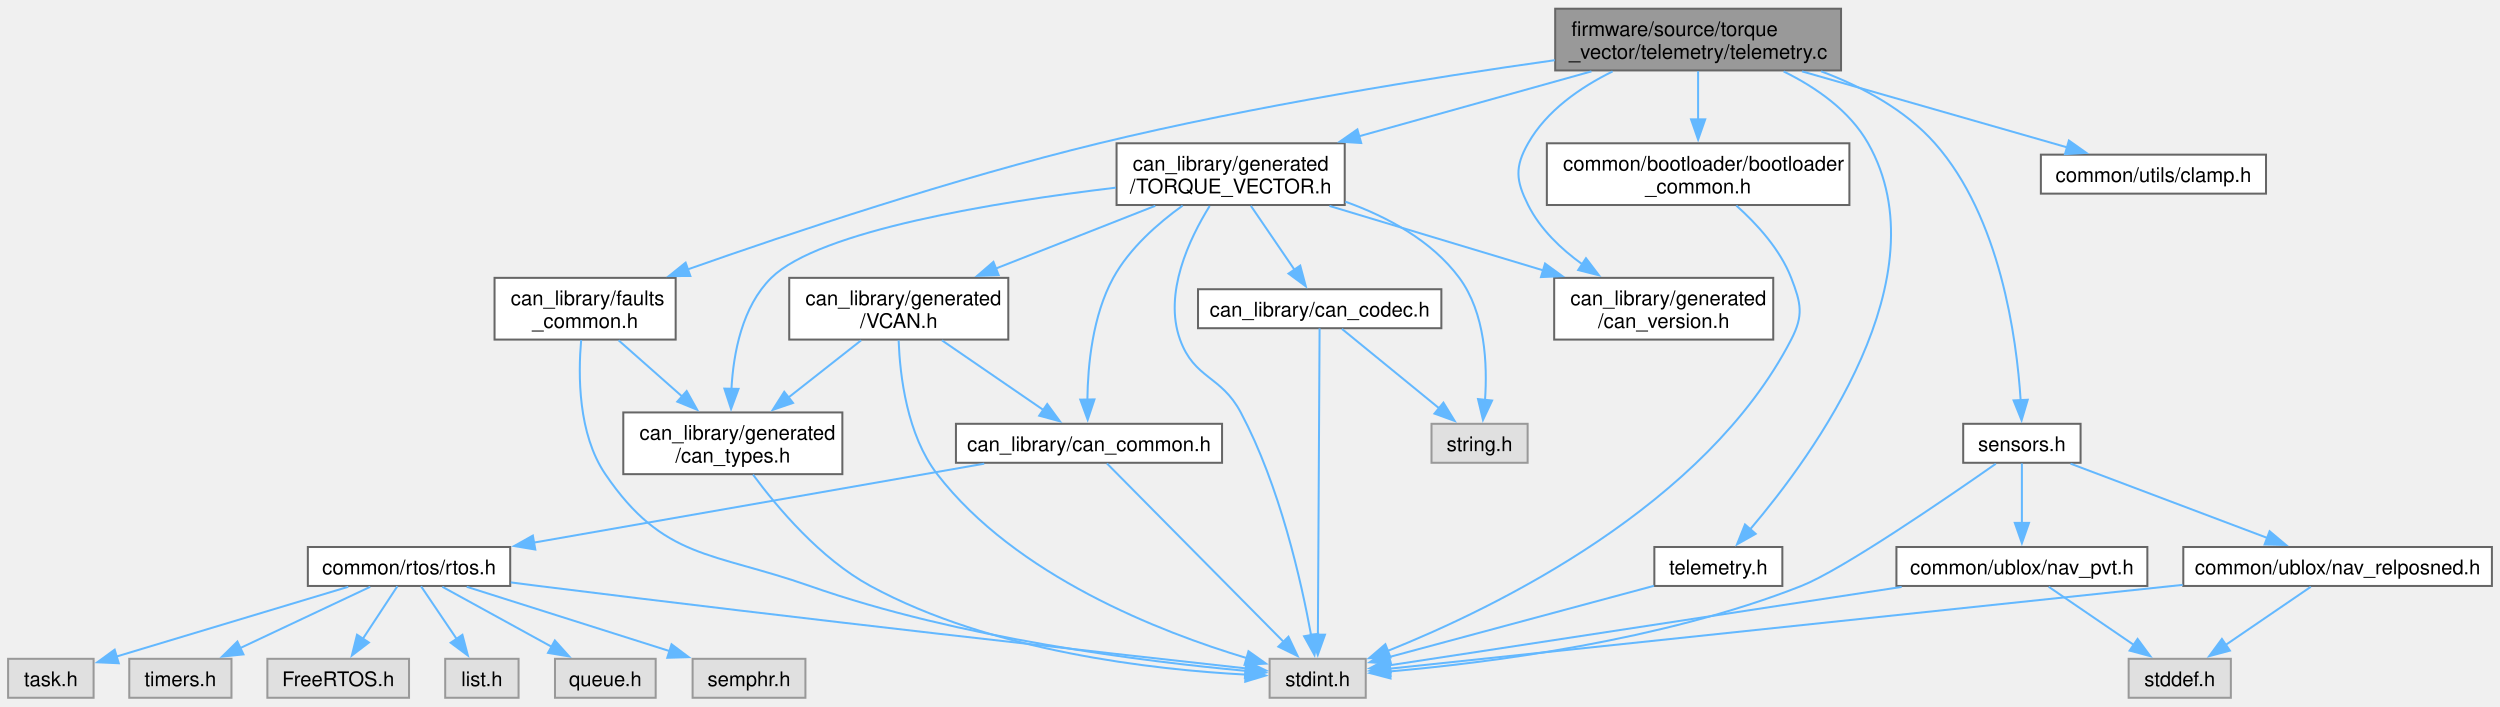
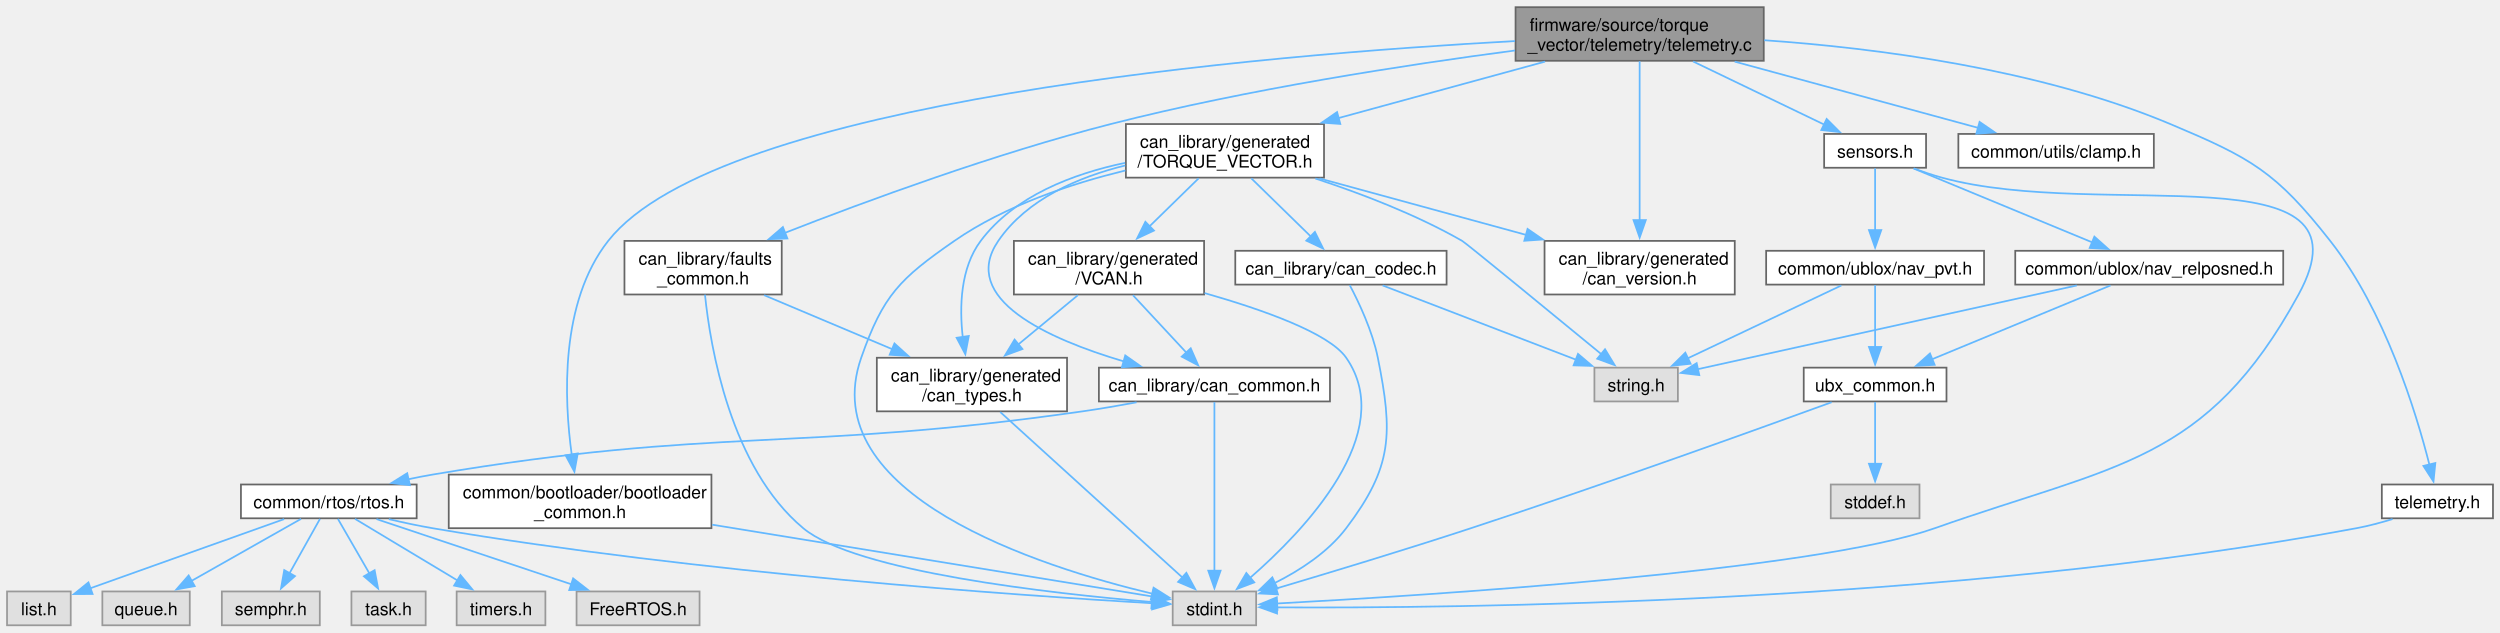
- <svg xmlns="http://www.w3.org/2000/svg" xmlns:xlink="http://www.w3.org/1999/xlink" width="1235pt" height="349pt" viewBox="0.00 0.00 1235.38 348.50">
-   <g id="graph0" class="graph" transform="scale(1 1) rotate(0) translate(4 344.5)">
+ <svg xmlns="http://www.w3.org/2000/svg" xmlns:xlink="http://www.w3.org/1999/xlink" width="1423pt" height="360pt" viewBox="0.00 0.00 1422.75 359.75">
+   <g id="graph0" class="graph" transform="scale(1 1) rotate(0) translate(4 355.75)">
    <g id="Node000001" class="node">
      <g id="a_Node000001">
        <a xlink:title="TORQUE VECTOR telemetry task implementations.">
-           <polygon fill="#999999" stroke="#666666" points="905.75,-340.5 764.5,-340.5 764.5,-310 905.75,-310 905.75,-340.5" />
-           <text text-anchor="start" x="772.5" y="-327" font-family="Helvetica,sans-Serif" font-size="10.00">firmware/source/torque</text>
-           <text text-anchor="middle" x="835.12" y="-315.75" font-family="Helvetica,sans-Serif" font-size="10.00">_vector/telemetry/telemetry.c</text>
+           <polygon fill="#999999" stroke="#666666" points="999.75,-351.75 858.5,-351.75 858.5,-321.25 999.75,-321.25 999.75,-351.75" />
+           <text text-anchor="start" x="866.5" y="-338.25" font-family="Helvetica,sans-Serif" font-size="10.00">firmware/source/torque</text>
+           <text text-anchor="middle" x="929.12" y="-327" font-family="Helvetica,sans-Serif" font-size="10.00">_vector/telemetry/telemetry.c</text>
        </a>
      </g>
    </g>
    <g id="Node000002" class="node">
      <g id="a_Node000002">
        <a xlink:href="torque__vector_2telemetry_2telemetry_8h.html" target="_top" xlink:title="TORQUE VECTOR telemetry task implementations.">
-           <polygon fill="white" stroke="#666666" points="876.75,-74.5 813.5,-74.5 813.5,-55.25 876.75,-55.25 876.75,-74.5" />
-           <text text-anchor="middle" x="845.12" y="-61" font-family="Helvetica,sans-Serif" font-size="10.00">telemetry.h</text>
+           <polygon fill="white" stroke="#666666" points="1414.75,-80.12 1351.5,-80.12 1351.5,-60.88 1414.75,-60.88 1414.75,-80.12" />
+           <text text-anchor="middle" x="1383.12" y="-66.62" font-family="Helvetica,sans-Serif" font-size="10.00">telemetry.h</text>
        </a>
      </g>
    </g>
    <g id="edge1_Node000001_Node000002" class="edge">
      <g id="a_edge1_Node000001_Node000002">
        <a xlink:title=" ">
-           <path fill="none" stroke="#63b8ff" d="M877.37,-309.51C893.4,-301.61 909.99,-290.11 919.12,-274 956.46,-208.16 892.24,-120.14 860.87,-83.27" />
-           <polygon fill="#63b8ff" stroke="#63b8ff" points="863.56,-81.02 854.34,-75.8 858.29,-85.63 863.56,-81.02" />
+           <path fill="none" stroke="#63b8ff" d="M1000.04,-332.95C1062.93,-328.56 1156.16,-316.77 1231.12,-285.25 1277.3,-265.84 1291.17,-258.13 1322.12,-218.75 1353.25,-179.16 1370.95,-121.44 1378.58,-91.37" />
+           <polygon fill="#63b8ff" stroke="#63b8ff" points="1381.95,-92.33 1380.89,-81.79 1375.15,-90.69 1381.95,-92.33" />
        </a>
      </g>
    </g>
    <g id="Node000004" class="node">
      <g id="a_Node000004">
        <a xlink:href="faults__common_8h.html" target="_top" xlink:title="Event-based FIDR system.">
-           <polygon fill="white" stroke="#666666" points="329.88,-207.5 240.38,-207.5 240.38,-177 329.88,-177 329.88,-207.5" />
-           <text text-anchor="start" x="248.38" y="-194" font-family="Helvetica,sans-Serif" font-size="10.00">can_library/faults</text>
-           <text text-anchor="middle" x="285.12" y="-182.75" font-family="Helvetica,sans-Serif" font-size="10.00">_common.h</text>
+           <polygon fill="white" stroke="#666666" points="440.88,-218.75 351.38,-218.75 351.38,-188.25 440.88,-188.25 440.88,-218.75" />
+           <text text-anchor="start" x="359.38" y="-205.25" font-family="Helvetica,sans-Serif" font-size="10.00">can_library/faults</text>
+           <text text-anchor="middle" x="396.12" y="-194" font-family="Helvetica,sans-Serif" font-size="10.00">_common.h</text>
        </a>
      </g>
    </g>
    <g id="edge3_Node000001_Node000004" class="edge">
      <g id="a_edge3_Node000001_Node000004">
        <a xlink:title=" ">
-           <path fill="none" stroke="#63b8ff" d="M764.29,-315.06C703.97,-306.56 615.23,-292.46 539.12,-274 467.49,-256.62 386.64,-229.6 335.8,-211.67" />
-           <polygon fill="#63b8ff" stroke="#63b8ff" points="337.13,-208.43 326.53,-208.38 334.79,-215.02 337.13,-208.43" />
+           <path fill="none" stroke="#63b8ff" d="M858.18,-327.11C796.73,-319.03 705.76,-305.09 628.12,-285.25 562.52,-268.49 489.05,-241.46 442.71,-223.34" />
+           <polygon fill="#63b8ff" stroke="#63b8ff" points="444.1,-220.13 433.51,-219.72 441.54,-226.64 444.1,-220.13" />
        </a>
      </g>
    </g>
    <g id="Node000006" class="node">
      <g id="a_Node000006">
        <a xlink:href="TORQUE__VECTOR_8h.html" target="_top" xlink:title="Auto-generated CAN driver for TORQUE_VECTOR.">
-           <polygon fill="white" stroke="#666666" points="660.5,-274 547.75,-274 547.75,-243.5 660.5,-243.5 660.5,-274" />
-           <text text-anchor="start" x="555.75" y="-260.5" font-family="Helvetica,sans-Serif" font-size="10.00">can_library/generated</text>
-           <text text-anchor="middle" x="604.12" y="-249.25" font-family="Helvetica,sans-Serif" font-size="10.00">/TORQUE_VECTOR.h</text>
+           <polygon fill="white" stroke="#666666" points="749.5,-285.25 636.75,-285.25 636.75,-254.75 749.5,-254.75 749.5,-285.25" />
+           <text text-anchor="start" x="644.75" y="-271.75" font-family="Helvetica,sans-Serif" font-size="10.00">can_library/generated</text>
+           <text text-anchor="middle" x="693.12" y="-260.5" font-family="Helvetica,sans-Serif" font-size="10.00">/TORQUE_VECTOR.h</text>
        </a>
      </g>
    </g>
    <g id="edge7_Node000001_Node000006" class="edge">
      <g id="a_edge7_Node000001_Node000006">
        <a xlink:title=" ">
-           <path fill="none" stroke="#63b8ff" d="M782.42,-309.53C748.27,-300 703.59,-287.52 667.51,-277.45" />
-           <polygon fill="#63b8ff" stroke="#63b8ff" points="668.64,-274.13 658.06,-274.81 666.75,-280.87 668.64,-274.13" />
+           <path fill="none" stroke="#63b8ff" d="M875.28,-320.78C840.24,-311.21 794.35,-298.67 757.4,-288.57" />
+           <polygon fill="#63b8ff" stroke="#63b8ff" points="758.77,-285.31 748.2,-286.05 756.92,-292.07 758.77,-285.31" />
        </a>
      </g>
    </g>
    <g id="Node000017" class="node">
      <g id="a_Node000017">
        <a xlink:href="can__version_8h.html" target="_top" xlink:title=" ">
-           <polygon fill="white" stroke="#666666" points="872.25,-207.5 764,-207.5 764,-177 872.25,-177 872.25,-207.5" />
-           <text text-anchor="start" x="772" y="-194" font-family="Helvetica,sans-Serif" font-size="10.00">can_library/generated</text>
-           <text text-anchor="middle" x="818.12" y="-182.75" font-family="Helvetica,sans-Serif" font-size="10.00">/can_version.h</text>
+           <polygon fill="white" stroke="#666666" points="983.25,-218.75 875,-218.75 875,-188.25 983.25,-188.25 983.25,-218.75" />
+           <text text-anchor="start" x="883" y="-205.25" font-family="Helvetica,sans-Serif" font-size="10.00">can_library/generated</text>
+           <text text-anchor="middle" x="929.12" y="-194" font-family="Helvetica,sans-Serif" font-size="10.00">/can_version.h</text>
        </a>
      </g>
    </g>
    <g id="edge29_Node000001_Node000017" class="edge">
      <g id="a_edge29_Node000001_Node000017">
        <a xlink:title=" ">
-           <path fill="none" stroke="#63b8ff" d="M792.88,-309.51C776.85,-301.61 760.26,-290.11 751.12,-274 744.44,-262.21 745.06,-255.62 751.12,-243.5 757.06,-231.63 767.28,-221.84 777.97,-214.15" />
-           <polygon fill="#63b8ff" stroke="#63b8ff" points="779.71,-217.2 786.13,-208.77 775.86,-211.35 779.71,-217.2" />
+           <path fill="none" stroke="#63b8ff" d="M929.12,-320.98C929.12,-299.14 929.12,-257.52 929.12,-230.4" />
+           <polygon fill="#63b8ff" stroke="#63b8ff" points="932.63,-230.6 929.13,-220.6 925.63,-230.6 932.63,-230.6" />
        </a>
      </g>
    </g>
    <g id="Node000019" class="node">
      <g id="a_Node000019">
        <a xlink:href="bootloader__common_8h.html" target="_top" xlink:title=" ">
-           <polygon fill="white" stroke="#666666" points="909.88,-274 760.38,-274 760.38,-243.5 909.88,-243.5 909.88,-274" />
-           <text text-anchor="start" x="768.38" y="-260.5" font-family="Helvetica,sans-Serif" font-size="10.00">common/bootloader/bootloader</text>
-           <text text-anchor="middle" x="835.12" y="-249.25" font-family="Helvetica,sans-Serif" font-size="10.00">_common.h</text>
+           <polygon fill="white" stroke="#666666" points="400.88,-85.75 251.38,-85.75 251.38,-55.25 400.88,-55.25 400.88,-85.75" />
+           <text text-anchor="start" x="259.38" y="-72.25" font-family="Helvetica,sans-Serif" font-size="10.00">common/bootloader/bootloader</text>
+           <text text-anchor="middle" x="326.12" y="-61" font-family="Helvetica,sans-Serif" font-size="10.00">_common.h</text>
        </a>
      </g>
    </g>
    <g id="edge30_Node000001_Node000019" class="edge">
      <g id="a_edge30_Node000001_Node000019">
        <a xlink:title=" ">
-           <path fill="none" stroke="#63b8ff" d="M835.12,-309.61C835.12,-302.52 835.12,-293.79 835.12,-285.63" />
-           <polygon fill="#63b8ff" stroke="#63b8ff" points="838.63,-285.84 835.13,-275.84 831.63,-285.84 838.63,-285.84" />
+           <path fill="none" stroke="#63b8ff" d="M858.16,-332.47C716.14,-324.72 405.16,-298.81 342.12,-218.75 314.62,-183.82 316.97,-128.9 321.39,-96.93" />
+           <polygon fill="#63b8ff" stroke="#63b8ff" points="324.8,-97.8 322.9,-87.38 317.88,-96.72 324.8,-97.8" />
        </a>
      </g>
    </g>
    <g id="Node000020" class="node">
      <g id="a_Node000020">
        <a xlink:href="clamp_8h.html" target="_top" xlink:title="Utility header to clamp a value to a bounded range.">
-           <polygon fill="white" stroke="#666666" points="1115.75,-268.38 1004.5,-268.38 1004.5,-249.12 1115.75,-249.12 1115.75,-268.38" />
-           <text text-anchor="middle" x="1060.12" y="-254.88" font-family="Helvetica,sans-Serif" font-size="10.00">common/utils/clamp.h</text>
+           <polygon fill="white" stroke="#666666" points="1221.75,-279.62 1110.5,-279.62 1110.5,-260.38 1221.75,-260.38 1221.75,-279.62" />
+           <text text-anchor="middle" x="1166.12" y="-266.12" font-family="Helvetica,sans-Serif" font-size="10.00">common/utils/clamp.h</text>
        </a>
      </g>
    </g>
    <g id="edge32_Node000001_Node000020" class="edge">
      <g id="a_edge32_Node000001_Node000020">
        <a xlink:title=" ">
-           <path fill="none" stroke="#63b8ff" d="M886.46,-309.53C926.07,-298.18 980.22,-282.66 1017.47,-271.98" />
-           <polygon fill="#63b8ff" stroke="#63b8ff" points="1018.35,-275.37 1026.99,-269.25 1016.42,-268.64 1018.35,-275.37" />
+           <path fill="none" stroke="#63b8ff" d="M983.2,-320.78C1025.1,-309.38 1082.45,-293.77 1121.7,-283.09" />
+           <polygon fill="#63b8ff" stroke="#63b8ff" points="1122.57,-286.48 1131.3,-280.48 1120.73,-279.73 1122.57,-286.48" />
        </a>
      </g>
    </g>
    <g id="Node000021" class="node">
      <g id="a_Node000021">
        <a xlink:href="sensors_8h.html" target="_top" xlink:title="TV Managed sensor header.">
-           <polygon fill="white" stroke="#666666" points="1024.12,-135.38 966.12,-135.38 966.12,-116.12 1024.12,-116.12 1024.12,-135.38" />
-           <text text-anchor="middle" x="995.12" y="-121.88" font-family="Helvetica,sans-Serif" font-size="10.00">sensors.h</text>
+           <polygon fill="white" stroke="#666666" points="1092.12,-279.62 1034.12,-279.62 1034.12,-260.38 1092.12,-260.38 1092.12,-279.62" />
+           <text text-anchor="middle" x="1063.12" y="-266.12" font-family="Helvetica,sans-Serif" font-size="10.00">sensors.h</text>
        </a>
      </g>
    </g>
    <g id="edge33_Node000001_Node000021" class="edge">
      <g id="a_edge33_Node000001_Node000021">
        <a xlink:title=" ">
-           <path fill="none" stroke="#63b8ff" d="M895.89,-309.57C916.2,-301.95 937.4,-290.64 952.12,-274 984.41,-237.53 992.51,-178.02 994.51,-147" />
-           <polygon fill="#63b8ff" stroke="#63b8ff" points="998,-147.27 994.97,-137.12 991.01,-146.94 998,-147.27" />
+           <path fill="none" stroke="#63b8ff" d="M959.53,-320.86C981.96,-310.07 1012.28,-295.47 1034.32,-284.86" />
+           <polygon fill="#63b8ff" stroke="#63b8ff" points="1035.55,-288.16 1043.04,-280.67 1032.51,-281.85 1035.55,-288.16" />
        </a>
      </g>
    </g>
    <g id="Node000003" class="node">
      <g id="a_Node000003">
        <a xlink:title=" ">
-           <polygon fill="#e0e0e0" stroke="#999999" points="670.88,-19.25 623.38,-19.25 623.38,0 670.88,0 670.88,-19.25" />
-           <text text-anchor="middle" x="647.12" y="-5.75" font-family="Helvetica,sans-Serif" font-size="10.00">stdint.h</text>
+           <polygon fill="#e0e0e0" stroke="#999999" points="710.88,-19.25 663.38,-19.25 663.38,0 710.88,0 710.88,-19.25" />
+           <text text-anchor="middle" x="687.12" y="-5.75" font-family="Helvetica,sans-Serif" font-size="10.00">stdint.h</text>
        </a>
      </g>
    </g>
    <g id="edge2_Node000002_Node000003" class="edge">
      <g id="a_edge2_Node000002_Node000003">
        <a xlink:title=" ">
-           <path fill="none" stroke="#63b8ff" d="M813.31,-55.32C777.45,-45.67 719.32,-30.04 682.17,-20.05" />
-           <polygon fill="#63b8ff" stroke="#63b8ff" points="683.4,-16.76 672.83,-17.54 681.58,-23.52 683.4,-16.76" />
+           <path fill="none" stroke="#63b8ff" d="M1357.6,-60.44C1351.01,-58.42 1343.86,-56.51 1337.12,-55.25 1105.76,-12.08 821.1,-9.6 722.62,-10.19" />
+           <polygon fill="#63b8ff" stroke="#63b8ff" points="722.77,-6.69 712.8,-10.27 722.82,-13.69 722.77,-6.69" />
        </a>
      </g>
    </g>
    <g id="edge4_Node000004_Node000003" class="edge">
      <g id="a_edge4_Node000004_Node000003">
        <a xlink:title=" ">
-           <path fill="none" stroke="#63b8ff" d="M283.18,-176.76C281.65,-159.46 281.63,-130.36 295.12,-110.5 323.88,-68.18 347.86,-72.23 396.12,-55.25 470.18,-29.2 562.11,-17.82 611.6,-13.3" />
-           <polygon fill="#63b8ff" stroke="#63b8ff" points="611.77,-16.79 621.43,-12.44 611.16,-9.82 611.77,-16.79" />
+           <path fill="none" stroke="#63b8ff" d="M397.2,-188.15C400.25,-158.39 411.65,-89.83 453.12,-55.25 482.84,-30.47 594.12,-18.08 651.86,-13.2" />
+           <polygon fill="#63b8ff" stroke="#63b8ff" points="651.8,-16.71 661.48,-12.42 651.23,-9.74 651.8,-16.71" />
        </a>
      </g>
    </g>
    <g id="Node000005" class="node">
      <g id="a_Node000005">
        <a xlink:href="can__types_8h.html" target="_top" xlink:title="Auto-generated custom types and enums for the CAN library.">
-           <polygon fill="white" stroke="#666666" points="412.25,-141 304,-141 304,-110.5 412.25,-110.5 412.25,-141" />
-           <text text-anchor="start" x="312" y="-127.5" font-family="Helvetica,sans-Serif" font-size="10.00">can_library/generated</text>
-           <text text-anchor="middle" x="358.12" y="-116.25" font-family="Helvetica,sans-Serif" font-size="10.00">/can_types.h</text>
+           <polygon fill="white" stroke="#666666" points="603.25,-152.25 495,-152.25 495,-121.75 603.25,-121.75 603.25,-152.25" />
+           <text text-anchor="start" x="503" y="-138.75" font-family="Helvetica,sans-Serif" font-size="10.00">can_library/generated</text>
+           <text text-anchor="middle" x="549.12" y="-127.5" font-family="Helvetica,sans-Serif" font-size="10.00">/can_types.h</text>
        </a>
      </g>
    </g>
    <g id="edge5_Node000004_Node000005" class="edge">
      <g id="a_edge5_Node000004_Node000005">
        <a xlink:title=" ">
-           <path fill="none" stroke="#63b8ff" d="M301.69,-176.61C311.02,-168.37 322.87,-157.9 333.29,-148.69" />
-           <polygon fill="#63b8ff" stroke="#63b8ff" points="335.32,-151.57 340.49,-142.33 330.68,-146.33 335.32,-151.57" />
+           <path fill="none" stroke="#63b8ff" d="M430.84,-187.86C452.48,-178.74 480.55,-166.91 503.92,-157.06" />
+           <polygon fill="#63b8ff" stroke="#63b8ff" points="505.03,-160.39 512.89,-153.28 502.31,-153.94 505.03,-160.39" />
        </a>
      </g>
    </g>
    <g id="edge6_Node000005_Node000003" class="edge">
      <g id="a_edge6_Node000005_Node000003">
        <a xlink:title=" ">
-           <path fill="none" stroke="#63b8ff" d="M368.09,-110.27C379.96,-94.19 401.36,-68.71 426.12,-55.25 485.79,-22.82 566.09,-13.85 611.65,-11.44" />
-           <polygon fill="#63b8ff" stroke="#63b8ff" points="611.65,-14.94 621.48,-11 611.34,-7.95 611.65,-14.94" />
+           <path fill="none" stroke="#63b8ff" d="M565.23,-121.37C591.16,-97.81 642.01,-51.61 669.12,-26.99" />
+           <polygon fill="#63b8ff" stroke="#63b8ff" points="671.16,-29.86 676.21,-20.55 666.45,-24.68 671.16,-29.86" />
        </a>
      </g>
    </g>
    <g id="edge8_Node000006_Node000003" class="edge">
      <g id="a_edge8_Node000006_Node000003">
        <a xlink:title=" ">
-           <path fill="none" stroke="#63b8ff" d="M593.77,-243.02C583.65,-226.73 570.88,-199.77 579.12,-177 586.22,-157.42 599.34,-159.38 609.12,-141 628.45,-104.69 639.08,-57.33 643.9,-30.83" />
-           <polygon fill="#63b8ff" stroke="#63b8ff" points="647.32,-31.58 645.55,-21.14 640.42,-30.4 647.32,-31.58" />
+           <path fill="none" stroke="#63b8ff" d="M636.47,-258.83C605.7,-251.34 568.12,-238.87 539.12,-218.75 508.07,-197.2 498.6,-187.93 486.12,-152.25 458.87,-74.32 587.5,-33.31 652.05,-17.91" />
+           <polygon fill="#63b8ff" stroke="#63b8ff" points="652.49,-21.4 661.46,-15.75 650.93,-14.58 652.49,-21.4" />
        </a>
      </g>
    </g>
    <g id="edge23_Node000006_Node000005" class="edge">
      <g id="a_edge23_Node000006_Node000005">
        <a xlink:title=" ">
-           <path fill="none" stroke="#63b8ff" d="M547.45,-252.08C488.28,-245 400.83,-230.89 377.12,-207.5 362.72,-193.28 358.4,-170.33 357.44,-152.53" />
-           <polygon fill="#63b8ff" stroke="#63b8ff" points="360.94,-152.64 357.26,-142.71 353.95,-152.77 360.94,-152.64" />
+           <path fill="none" stroke="#63b8ff" d="M636.29,-263.16C606.95,-257 573.35,-244.42 554.12,-218.75 542.55,-203.3 541.96,-181.16 543.9,-163.97" />
+           <polygon fill="#63b8ff" stroke="#63b8ff" points="547.34,-164.65 545.37,-154.24 540.42,-163.61 547.34,-164.65" />
        </a>
      </g>
    </g>
    <g id="Node000007" class="node">
      <g id="a_Node000007">
        <a xlink:title=" ">
-           <polygon fill="#e0e0e0" stroke="#999999" points="750.88,-135.38 703.38,-135.38 703.38,-116.12 750.88,-116.12 750.88,-135.38" />
-           <text text-anchor="middle" x="727.12" y="-121.88" font-family="Helvetica,sans-Serif" font-size="10.00">string.h</text>
+           <polygon fill="#e0e0e0" stroke="#999999" points="950.88,-146.62 903.38,-146.62 903.38,-127.38 950.88,-127.38 950.88,-146.62" />
+           <text text-anchor="middle" x="927.12" y="-133.12" font-family="Helvetica,sans-Serif" font-size="10.00">string.h</text>
        </a>
      </g>
    </g>
    <g id="edge9_Node000006_Node000007" class="edge">
      <g id="a_edge9_Node000006_Node000007">
        <a xlink:title=" ">
-           <path fill="none" stroke="#63b8ff" d="M660.8,-245.15C681.67,-237.65 703.51,-225.87 717.12,-207.5 729.98,-190.15 731.05,-164.72 729.82,-147.05" />
-           <polygon fill="#63b8ff" stroke="#63b8ff" points="733.32,-146.88 728.82,-137.29 726.36,-147.6 733.32,-146.88" />
+           <path fill="none" stroke="#63b8ff" d="M744.57,-254.26C770.53,-245.74 801.98,-233.73 828.12,-218.75 830.31,-217.5 879.15,-177.44 907.4,-154.22" />
+           <polygon fill="#63b8ff" stroke="#63b8ff" points="909.42,-157.09 914.92,-148.04 904.98,-151.69 909.42,-157.09" />
        </a>
      </g>
    </g>
    <g id="Node000008" class="node">
      <g id="a_Node000008">
        <a xlink:href="can__codec_8h.html" target="_top" xlink:title="Force-inlined helpers for generated CAN signal packing and unpacking.">
-           <polygon fill="white" stroke="#666666" points="708.25,-201.88 588,-201.88 588,-182.62 708.25,-182.62 708.25,-201.88" />
-           <text text-anchor="middle" x="648.12" y="-188.38" font-family="Helvetica,sans-Serif" font-size="10.00">can_library/can_codec.h</text>
+           <polygon fill="white" stroke="#666666" points="819.25,-213.12 699,-213.12 699,-193.88 819.25,-193.88 819.25,-213.12" />
+           <text text-anchor="middle" x="759.12" y="-199.62" font-family="Helvetica,sans-Serif" font-size="10.00">can_library/can_codec.h</text>
        </a>
      </g>
    </g>
    <g id="edge10_Node000006_Node000008" class="edge">
      <g id="a_edge10_Node000006_Node000008">
        <a xlink:title=" ">
-           <path fill="none" stroke="#63b8ff" d="M614.11,-243.11C620.51,-233.73 628.86,-221.49 635.69,-211.48" />
-           <polygon fill="#63b8ff" stroke="#63b8ff" points="638.51,-213.56 641.25,-203.32 632.73,-209.61 638.51,-213.56" />
+           <path fill="none" stroke="#63b8ff" d="M708.1,-254.36C718.2,-244.49 731.56,-231.44 742.07,-221.17" />
+           <polygon fill="#63b8ff" stroke="#63b8ff" points="744.31,-223.87 749.01,-214.38 739.42,-218.87 744.31,-223.87" />
        </a>
      </g>
    </g>
    <g id="Node000009" class="node">
      <g id="a_Node000009">
        <a xlink:href="can__common_8h.html" target="_top" xlink:title="Common functions and data structures used in every node in the CAN library.">
-           <polygon fill="white" stroke="#666666" points="599.88,-135.38 468.38,-135.38 468.38,-116.12 599.88,-116.12 599.88,-135.38" />
-           <text text-anchor="middle" x="534.12" y="-121.88" font-family="Helvetica,sans-Serif" font-size="10.00">can_library/can_common.h</text>
+           <polygon fill="white" stroke="#666666" points="752.88,-146.62 621.38,-146.62 621.38,-127.38 752.88,-127.38 752.88,-146.62" />
+           <text text-anchor="middle" x="687.12" y="-133.12" font-family="Helvetica,sans-Serif" font-size="10.00">can_library/can_common.h</text>
        </a>
      </g>
    </g>
    <g id="edge13_Node000006_Node000009" class="edge">
      <g id="a_edge13_Node000006_Node000009">
        <a xlink:title=" ">
-           <path fill="none" stroke="#63b8ff" d="M580.4,-243.21C568.16,-234.42 554.14,-222.1 546.12,-207.5 535.9,-188.89 533.54,-164.41 533.33,-147.3" />
-           <polygon fill="#63b8ff" stroke="#63b8ff" points="536.83,-147.44 533.48,-137.39 529.83,-147.33 536.83,-147.44" />
+           <path fill="none" stroke="#63b8ff" d="M636.37,-261.68C609.76,-255.09 580.4,-242.56 564.12,-218.75 541.58,-185.77 592.48,-162.95 635.51,-150.18" />
+           <polygon fill="#63b8ff" stroke="#63b8ff" points="636.38,-153.57 645.05,-147.49 634.48,-146.84 636.38,-153.57" />
        </a>
      </g>
    </g>
    <g id="edge24_Node000006_Node000017" class="edge">
      <g id="a_edge24_Node000006_Node000017">
        <a xlink:title=" ">
-           <path fill="none" stroke="#63b8ff" d="M652.95,-243.03C684.32,-233.58 725.26,-221.24 758.54,-211.21" />
-           <polygon fill="#63b8ff" stroke="#63b8ff" points="759.49,-214.58 768.06,-208.34 757.47,-207.88 759.49,-214.58" />
+           <path fill="none" stroke="#63b8ff" d="M746.97,-254.28C782.01,-244.71 827.9,-232.17 864.85,-222.07" />
+           <polygon fill="#63b8ff" stroke="#63b8ff" points="865.33,-225.57 874.05,-219.55 863.48,-218.81 865.33,-225.57" />
        </a>
      </g>
    </g>
    <g id="Node000018" class="node">
      <g id="a_Node000018">
        <a xlink:href="VCAN_8h.html" target="_top" xlink:title="Auto-generated CAN bus definitions for VCAN.">
-           <polygon fill="white" stroke="#666666" points="494.25,-207.5 386,-207.5 386,-177 494.25,-177 494.25,-207.5" />
-           <text text-anchor="start" x="394" y="-194" font-family="Helvetica,sans-Serif" font-size="10.00">can_library/generated</text>
-           <text text-anchor="middle" x="440.12" y="-182.75" font-family="Helvetica,sans-Serif" font-size="10.00">/VCAN.h</text>
+           <polygon fill="white" stroke="#666666" points="681.25,-218.75 573,-218.75 573,-188.25 681.25,-188.25 681.25,-218.75" />
+           <text text-anchor="start" x="581" y="-205.25" font-family="Helvetica,sans-Serif" font-size="10.00">can_library/generated</text>
+           <text text-anchor="middle" x="627.12" y="-194" font-family="Helvetica,sans-Serif" font-size="10.00">/VCAN.h</text>
        </a>
      </g>
    </g>
    <g id="edge25_Node000006_Node000018" class="edge">
      <g id="a_edge25_Node000006_Node000018">
        <a xlink:title=" ">
-           <path fill="none" stroke="#63b8ff" d="M566.91,-243.11C543.51,-233.91 513.09,-221.95 487.91,-212.04" />
-           <polygon fill="#63b8ff" stroke="#63b8ff" points="489.47,-208.9 478.88,-208.49 486.91,-215.41 489.47,-208.9" />
+           <path fill="none" stroke="#63b8ff" d="M678.15,-254.36C669.88,-246.28 659.43,-236.07 650.15,-227" />
+           <polygon fill="#63b8ff" stroke="#63b8ff" points="652.72,-224.62 643.12,-220.14 647.83,-229.63 652.72,-224.62" />
        </a>
      </g>
    </g>
    <g id="edge11_Node000008_Node000003" class="edge">
      <g id="a_edge11_Node000008_Node000003">
        <a xlink:title=" ">
-           <path fill="none" stroke="#63b8ff" d="M648.08,-182.54C647.93,-155.19 647.46,-70.51 647.24,-31.14" />
-           <polygon fill="#63b8ff" stroke="#63b8ff" points="650.74,-31.17 647.18,-21.19 643.74,-31.21 650.74,-31.17" />
+           <path fill="none" stroke="#63b8ff" d="M764.13,-193.59C769.32,-183.8 777.08,-167.45 780.12,-152.25 788.75,-109.26 788.63,-90.18 762.12,-55.25 751.73,-41.56 735.82,-31.24 721.32,-23.99" />
+           <polygon fill="#63b8ff" stroke="#63b8ff" points="723.03,-20.92 712.49,-19.89 720.08,-27.27 723.03,-20.92" />
        </a>
      </g>
    </g>
    <g id="edge12_Node000008_Node000007" class="edge">
      <g id="a_edge12_Node000008_Node000007">
        <a xlink:title=" ">
-           <path fill="none" stroke="#63b8ff" d="M659.11,-182.28C671.54,-172.13 692.03,-155.4 707.28,-142.95" />
-           <polygon fill="#63b8ff" stroke="#63b8ff" points="709.27,-145.84 714.81,-136.81 704.85,-140.42 709.27,-145.84" />
+           <path fill="none" stroke="#63b8ff" d="M782.84,-193.4C811.61,-182.35 860.31,-163.65 893.08,-151.07" />
+           <polygon fill="#63b8ff" stroke="#63b8ff" points="894.04,-154.45 902.12,-147.6 891.53,-147.92 894.04,-154.45" />
        </a>
      </g>
    </g>
    <g id="edge14_Node000009_Node000003" class="edge">
      <g id="a_edge14_Node000009_Node000003">
        <a xlink:title=" ">
-           <path fill="none" stroke="#63b8ff" d="M542.99,-115.79C561.81,-96.79 605.98,-52.18 630.32,-27.6" />
-           <polygon fill="#63b8ff" stroke="#63b8ff" points="632.69,-30.18 637.23,-20.61 627.71,-25.26 632.69,-30.18" />
+           <path fill="none" stroke="#63b8ff" d="M687.12,-126.98C687.12,-107.01 687.12,-58.64 687.12,-30.96" />
+           <polygon fill="#63b8ff" stroke="#63b8ff" points="690.63,-31.07 687.13,-21.07 683.63,-31.07 690.63,-31.07" />
        </a>
      </g>
    </g>
    <g id="Node000010" class="node">
      <g id="a_Node000010">
        <a xlink:href="rtos_8h.html" target="_top" xlink:title="Wrapper macros for FreeRTOS constructs (tasks, queues, semaphores) to simplify static memory allocati...">
-           <polygon fill="white" stroke="#666666" points="248.12,-74.5 148.12,-74.5 148.12,-55.25 248.12,-55.25 248.12,-74.5" />
-           <text text-anchor="middle" x="198.12" y="-61" font-family="Helvetica,sans-Serif" font-size="10.00">common/rtos/rtos.h</text>
+           <polygon fill="white" stroke="#666666" points="233.12,-80.12 133.12,-80.12 133.12,-60.88 233.12,-60.88 233.12,-80.12" />
+           <text text-anchor="middle" x="183.12" y="-66.62" font-family="Helvetica,sans-Serif" font-size="10.00">common/rtos/rtos.h</text>
        </a>
      </g>
    </g>
    <g id="edge15_Node000009_Node000010" class="edge">
      <g id="a_edge15_Node000009_Node000010">
        <a xlink:title=" ">
-           <path fill="none" stroke="#63b8ff" d="M482.36,-115.68C422.36,-105.17 323.57,-87.86 259.69,-76.66" />
-           <polygon fill="#63b8ff" stroke="#63b8ff" points="260.52,-73.25 250.06,-74.98 259.31,-80.15 260.52,-73.25" />
+           <path fill="none" stroke="#63b8ff" d="M642.82,-126.89C632.76,-125.02 622.1,-123.18 612.12,-121.75 448.58,-98.31 405.05,-113.21 242.12,-85.75 237.57,-84.98 232.84,-84.06 228.13,-83.05" />
+           <polygon fill="#63b8ff" stroke="#63b8ff" points="229.28,-79.73 218.75,-80.94 227.74,-86.55 229.28,-79.73" />
        </a>
      </g>
    </g>
    <g id="edge22_Node000010_Node000003" class="edge">
      <g id="a_edge22_Node000010_Node000003">
        <a xlink:title=" ">
-           <path fill="none" stroke="#63b8ff" d="M248.42,-57.01C253.05,-56.4 257.68,-55.81 262.12,-55.25 390.93,-39.11 544.24,-21.95 611.98,-14.48" />
-           <polygon fill="#63b8ff" stroke="#63b8ff" points="612.17,-17.98 621.72,-13.4 611.4,-11.02 612.17,-17.98" />
+           <path fill="none" stroke="#63b8ff" d="M217.28,-60.41C225.38,-58.49 234.02,-56.63 242.12,-55.25 393.62,-29.48 576.84,-16.89 652.19,-12.5" />
+           <polygon fill="#63b8ff" stroke="#63b8ff" points="652.04,-16.01 661.82,-11.95 651.64,-9.02 652.04,-16.01" />
        </a>
      </g>
    </g>
    <g id="Node000011" class="node">
      <g id="a_Node000011">
        <a xlink:title=" ">
-           <polygon fill="#e0e0e0" stroke="#999999" points="198.12,-19.25 128.12,-19.25 128.12,0 198.12,0 198.12,-19.25" />
-           <text text-anchor="middle" x="163.12" y="-5.75" font-family="Helvetica,sans-Serif" font-size="10.00">FreeRTOS.h</text>
+           <polygon fill="#e0e0e0" stroke="#999999" points="394.12,-19.25 324.12,-19.25 324.12,0 394.12,0 394.12,-19.25" />
+           <text text-anchor="middle" x="359.12" y="-5.75" font-family="Helvetica,sans-Serif" font-size="10.00">FreeRTOS.h</text>
        </a>
      </g>
    </g>
    <g id="edge16_Node000010_Node000011" class="edge">
      <g id="a_edge16_Node000010_Node000011">
        <a xlink:title=" ">
-           <path fill="none" stroke="#63b8ff" d="M192.35,-55.08C187.71,-48.03 181.05,-37.9 175.26,-29.08" />
-           <polygon fill="#63b8ff" stroke="#63b8ff" points="178.28,-27.31 169.86,-20.87 172.43,-31.15 178.28,-27.31" />
+           <path fill="none" stroke="#63b8ff" d="M210.24,-60.43C239.95,-50.49 287.83,-34.47 321.25,-23.29" />
+           <polygon fill="#63b8ff" stroke="#63b8ff" points="322.17,-26.68 330.54,-20.19 319.95,-20.04 322.17,-26.68" />
        </a>
      </g>
    </g>
    <g id="Node000012" class="node">
      <g id="a_Node000012">
        <a xlink:title=" ">
-           <polygon fill="#e0e0e0" stroke="#999999" points="252.25,-19.25 216,-19.25 216,0 252.25,0 252.25,-19.25" />
-           <text text-anchor="middle" x="234.12" y="-5.75" font-family="Helvetica,sans-Serif" font-size="10.00">list.h</text>
+           <polygon fill="#e0e0e0" stroke="#999999" points="36.25,-19.25 0,-19.25 0,0 36.25,0 36.25,-19.25" />
+           <text text-anchor="middle" x="18.12" y="-5.75" font-family="Helvetica,sans-Serif" font-size="10.00">list.h</text>
        </a>
      </g>
    </g>
    <g id="edge17_Node000010_Node000012" class="edge">
      <g id="a_edge17_Node000010_Node000012">
        <a xlink:title=" ">
-           <path fill="none" stroke="#63b8ff" d="M204.07,-55.08C208.84,-48.03 215.69,-37.9 221.65,-29.08" />
-           <polygon fill="#63b8ff" stroke="#63b8ff" points="224.5,-31.11 227.2,-20.86 218.7,-27.19 224.5,-31.11" />
+           <path fill="none" stroke="#63b8ff" d="M157.71,-60.43C127.92,-49.8 78.65,-32.22 47.32,-21.04" />
+           <polygon fill="#63b8ff" stroke="#63b8ff" points="48.68,-17.81 38.09,-17.75 46.33,-24.4 48.68,-17.81" />
        </a>
      </g>
    </g>
    <g id="Node000013" class="node">
      <g id="a_Node000013">
        <a xlink:title=" ">
-           <polygon fill="#e0e0e0" stroke="#999999" points="320,-19.25 270.25,-19.25 270.25,0 320,0 320,-19.25" />
-           <text text-anchor="middle" x="295.12" y="-5.75" font-family="Helvetica,sans-Serif" font-size="10.00">queue.h</text>
+           <polygon fill="#e0e0e0" stroke="#999999" points="104,-19.25 54.25,-19.25 54.25,0 104,0 104,-19.25" />
+           <text text-anchor="middle" x="79.12" y="-5.75" font-family="Helvetica,sans-Serif" font-size="10.00">queue.h</text>
        </a>
      </g>
    </g>
    <g id="edge18_Node000010_Node000013" class="edge">
      <g id="a_edge18_Node000010_Node000013">
        <a xlink:title=" ">
-           <path fill="none" stroke="#63b8ff" d="M214.58,-54.84C229.35,-46.73 251.3,-34.68 268.56,-25.21" />
-           <polygon fill="#63b8ff" stroke="#63b8ff" points="270.18,-28.31 277.26,-20.43 266.81,-22.18 270.18,-28.31" />
+           <path fill="none" stroke="#63b8ff" d="M167.33,-60.56C150.76,-51.18 124.45,-36.29 104.88,-25.2" />
+           <polygon fill="#63b8ff" stroke="#63b8ff" points="106.81,-22.28 96.39,-20.4 103.36,-28.37 106.81,-22.28" />
        </a>
      </g>
    </g>
    <g id="Node000014" class="node">
      <g id="a_Node000014">
        <a xlink:title=" ">
-           <polygon fill="#e0e0e0" stroke="#999999" points="394,-19.25 338.25,-19.25 338.25,0 394,0 394,-19.25" />
-           <text text-anchor="middle" x="366.12" y="-5.75" font-family="Helvetica,sans-Serif" font-size="10.00">semphr.h</text>
+           <polygon fill="#e0e0e0" stroke="#999999" points="178,-19.25 122.25,-19.25 122.25,0 178,0 178,-19.25" />
+           <text text-anchor="middle" x="150.12" y="-5.75" font-family="Helvetica,sans-Serif" font-size="10.00">semphr.h</text>
        </a>
      </g>
    </g>
    <g id="edge19_Node000010_Node000014" class="edge">
      <g id="a_edge19_Node000010_Node000014">
        <a xlink:title=" ">
-           <path fill="none" stroke="#63b8ff" d="M226.62,-54.84C254.22,-46.09 296.29,-32.76 327.01,-23.02" />
-           <polygon fill="#63b8ff" stroke="#63b8ff" points="327.85,-26.43 336.32,-20.07 325.73,-19.76 327.85,-26.43" />
+           <path fill="none" stroke="#63b8ff" d="M178.11,-60.56C173.51,-52.35 166.54,-39.91 160.7,-29.5" />
+           <polygon fill="#63b8ff" stroke="#63b8ff" points="163.87,-27.98 155.92,-20.97 157.76,-31.41 163.87,-27.98" />
        </a>
      </g>
    </g>
    <g id="Node000015" class="node">
      <g id="a_Node000015">
        <a xlink:title=" ">
-           <polygon fill="#e0e0e0" stroke="#999999" points="42.25,-19.25 0,-19.25 0,0 42.25,0 42.25,-19.25" />
-           <text text-anchor="middle" x="21.12" y="-5.75" font-family="Helvetica,sans-Serif" font-size="10.00">task.h</text>
+           <polygon fill="#e0e0e0" stroke="#999999" points="238.25,-19.25 196,-19.25 196,0 238.25,0 238.25,-19.25" />
+           <text text-anchor="middle" x="217.12" y="-5.75" font-family="Helvetica,sans-Serif" font-size="10.00">task.h</text>
        </a>
      </g>
    </g>
    <g id="edge20_Node000010_Node000015" class="edge">
      <g id="a_edge20_Node000010_Node000015">
        <a xlink:title=" ">
-           <path fill="none" stroke="#63b8ff" d="M168.1,-54.84C136.25,-45.26 86.11,-30.18 53.42,-20.34" />
-           <polygon fill="#63b8ff" stroke="#63b8ff" points="54.68,-17.06 44.09,-17.54 52.66,-23.77 54.68,-17.06" />
+           <path fill="none" stroke="#63b8ff" d="M188.29,-60.56C193.03,-52.35 200.21,-39.91 206.23,-29.5" />
+           <polygon fill="#63b8ff" stroke="#63b8ff" points="209.19,-31.37 211.16,-20.96 203.12,-27.87 209.19,-31.37" />
        </a>
      </g>
    </g>
    <g id="Node000016" class="node">
      <g id="a_Node000016">
        <a xlink:title=" ">
-           <polygon fill="#e0e0e0" stroke="#999999" points="110.38,-19.25 59.88,-19.25 59.88,0 110.38,0 110.38,-19.25" />
-           <text text-anchor="middle" x="85.12" y="-5.75" font-family="Helvetica,sans-Serif" font-size="10.00">timers.h</text>
+           <polygon fill="#e0e0e0" stroke="#999999" points="306.38,-19.25 255.88,-19.25 255.88,0 306.38,0 306.38,-19.25" />
+           <text text-anchor="middle" x="281.12" y="-5.75" font-family="Helvetica,sans-Serif" font-size="10.00">timers.h</text>
        </a>
      </g>
    </g>
    <g id="edge21_Node000010_Node000016" class="edge">
      <g id="a_edge21_Node000010_Node000016">
        <a xlink:title=" ">
-           <path fill="none" stroke="#63b8ff" d="M178.96,-54.84C161.34,-46.54 134.97,-34.11 114.66,-24.54" />
-           <polygon fill="#63b8ff" stroke="#63b8ff" points="116.3,-21.44 105.76,-20.35 113.31,-27.78 116.3,-21.44" />
+           <path fill="none" stroke="#63b8ff" d="M198.01,-60.56C213.48,-51.26 237.95,-36.56 256.35,-25.51" />
+           <polygon fill="#63b8ff" stroke="#63b8ff" points="258.03,-28.58 264.8,-20.43 254.43,-22.58 258.03,-28.58" />
        </a>
      </g>
    </g>
    <g id="edge26_Node000018_Node000003" class="edge">
      <g id="a_edge26_Node000018_Node000003">
        <a xlink:title=" ">
-           <path fill="none" stroke="#63b8ff" d="M440.06,-176.6C440.7,-159.14 444.18,-129.89 459.12,-110.5 497.88,-60.23 569.26,-32.46 612.04,-19.62" />
-           <polygon fill="#63b8ff" stroke="#63b8ff" points="612.94,-23.01 621.58,-16.88 611,-16.28 612.94,-23.01" />
+           <path fill="none" stroke="#63b8ff" d="M681.54,-189.04C714.65,-179.62 752.39,-166.27 762.12,-152.25 791.75,-109.62 738.35,-53.9 707.21,-26.81" />
+           <polygon fill="#63b8ff" stroke="#63b8ff" points="709.8,-24.42 699.9,-20.65 705.29,-29.77 709.8,-24.42" />
        </a>
      </g>
    </g>
    <g id="edge28_Node000018_Node000005" class="edge">
      <g id="a_edge28_Node000018_Node000005">
        <a xlink:title=" ">
-           <path fill="none" stroke="#63b8ff" d="M421.52,-176.61C410.93,-168.28 397.47,-157.69 385.67,-148.42" />
-           <polygon fill="#63b8ff" stroke="#63b8ff" points="387.87,-145.7 377.85,-142.26 383.54,-151.2 387.87,-145.7" />
+           <path fill="none" stroke="#63b8ff" d="M609.43,-187.86C599.35,-179.53 586.55,-168.94 575.33,-159.67" />
+           <polygon fill="#63b8ff" stroke="#63b8ff" points="577.86,-157.22 567.92,-153.54 573.4,-162.61 577.86,-157.22" />
        </a>
      </g>
    </g>
    <g id="edge27_Node000018_Node000009" class="edge">
      <g id="a_edge27_Node000018_Node000009">
        <a xlink:title=" ">
-           <path fill="none" stroke="#63b8ff" d="M461.46,-176.61C476.47,-166.31 496.54,-152.54 511.78,-142.08" />
-           <polygon fill="#63b8ff" stroke="#63b8ff" points="513.48,-145.16 519.75,-136.62 509.52,-139.39 513.48,-145.16" />
+           <path fill="none" stroke="#63b8ff" d="M640.74,-187.86C649.83,-178.09 661.82,-165.2 671.33,-154.98" />
+           <polygon fill="#63b8ff" stroke="#63b8ff" points="673.64,-157.64 677.89,-147.93 668.51,-152.87 673.64,-157.64" />
        </a>
      </g>
    </g>
    <g id="edge31_Node000019_Node000003" class="edge">
      <g id="a_edge31_Node000019_Node000003">
        <a xlink:title=" ">
-           <path fill="none" stroke="#63b8ff" d="M854.01,-243.21C864.14,-234.17 875.64,-221.61 881.12,-207.5 886.03,-194.86 887.34,-189.05 881.12,-177 838.89,-95.15 735.72,-44.78 681.58,-23.09" />
-           <polygon fill="#63b8ff" stroke="#63b8ff" points="683.12,-19.93 672.54,-19.56 680.58,-26.46 683.12,-19.93" />
+           <path fill="none" stroke="#63b8ff" d="M401.36,-57.23C478.3,-44.68 594.47,-25.74 652.12,-16.33" />
+           <polygon fill="#63b8ff" stroke="#63b8ff" points="652.36,-19.84 661.67,-14.78 651.24,-12.93 652.36,-19.84" />
        </a>
      </g>
    </g>
    <g id="edge34_Node000021_Node000003" class="edge">
      <g id="a_edge34_Node000021_Node000003">
        <a xlink:title=" ">
-           <path fill="none" stroke="#63b8ff" d="M982.23,-115.64C957.99,-98.67 906.27,-63.2 886.12,-55.25 817.18,-28.02 730.35,-17.15 682.63,-13.01" />
-           <polygon fill="#63b8ff" stroke="#63b8ff" points="683.13,-9.54 672.88,-12.22 682.56,-16.51 683.13,-9.54" />
+           <path fill="none" stroke="#63b8ff" d="M1085,-260.02C1090.23,-258.09 1095.82,-256.2 1101.12,-254.75 1192.7,-229.69 1349.63,-271.57 1304.12,-188.25 1251.71,-92.28 1200.23,-91.69 1097.12,-55.25 1028.3,-30.92 808.99,-17.04 722.59,-12.39" />
+           <polygon fill="#63b8ff" stroke="#63b8ff" points="723,-8.91 712.83,-11.88 722.63,-15.9 723,-8.91" />
        </a>
      </g>
    </g>
    <g id="Node000022" class="node">
      <g id="a_Node000022">
        <a xlink:href="nav__pvt_8h.html" target="_top" xlink:title="UBX NAV-PVT message definition and decoder function.">
-           <polygon fill="white" stroke="#666666" points="1057.12,-74.5 933.12,-74.5 933.12,-55.25 1057.12,-55.25 1057.12,-74.5" />
-           <text text-anchor="middle" x="995.12" y="-61" font-family="Helvetica,sans-Serif" font-size="10.00">common/ublox/nav_pvt.h</text>
+           <polygon fill="white" stroke="#666666" points="1125.12,-213.12 1001.12,-213.12 1001.12,-193.88 1125.12,-193.88 1125.12,-213.12" />
+           <text text-anchor="middle" x="1063.12" y="-199.62" font-family="Helvetica,sans-Serif" font-size="10.00">common/ublox/nav_pvt.h</text>
        </a>
      </g>
    </g>
    <g id="edge35_Node000021_Node000022" class="edge">
      <g id="a_edge35_Node000021_Node000022">
        <a xlink:title=" ">
-           <path fill="none" stroke="#63b8ff" d="M995.12,-115.81C995.12,-108.03 995.12,-96.45 995.12,-86.41" />
-           <polygon fill="#63b8ff" stroke="#63b8ff" points="998.63,-86.41 995.13,-76.41 991.63,-86.41 998.63,-86.41" />
+           <path fill="none" stroke="#63b8ff" d="M1063.12,-260.03C1063.12,-250.98 1063.12,-236.7 1063.12,-224.88" />
+           <polygon fill="#63b8ff" stroke="#63b8ff" points="1066.63,-224.91 1063.13,-214.91 1059.63,-224.91 1066.63,-224.91" />
+         </a>
+       </g>
+     </g>
+     <g id="Node000025" class="node">
+       <g id="a_Node000025">
+         <a xlink:href="nav__relposned_8h.html" target="_top" xlink:title="UBX NAV-RELPOSNED message definition and decoder function.">
+           <polygon fill="white" stroke="#666666" points="1295.38,-213.12 1142.88,-213.12 1142.88,-193.88 1295.38,-193.88 1295.38,-213.12" />
+           <text text-anchor="middle" x="1219.12" y="-199.62" font-family="Helvetica,sans-Serif" font-size="10.00">common/ublox/nav_relposned.h</text>
+         </a>
+       </g>
+     </g>
+     <g id="edge40_Node000021_Node000025" class="edge">
+       <g id="a_edge40_Node000021_Node000025">
+         <a xlink:title=" ">
+           <path fill="none" stroke="#63b8ff" d="M1085.15,-259.9C1111.62,-248.95 1156.3,-230.48 1186.72,-217.9" />
+           <polygon fill="#63b8ff" stroke="#63b8ff" points="1187.91,-221.19 1195.82,-214.14 1185.24,-214.72 1187.91,-221.19" />
+         </a>
+       </g>
+     </g>
+     <g id="edge39_Node000022_Node000007" class="edge">
+       <g id="a_edge39_Node000022_Node000007">
+         <a xlink:title=" ">
+           <path fill="none" stroke="#63b8ff" d="M1043.93,-193.4C1021.15,-182.59 982.92,-164.46 956.43,-151.9" />
+           <polygon fill="#63b8ff" stroke="#63b8ff" points="958.13,-148.83 947.59,-147.71 955.13,-155.15 958.13,-148.83" />
+         </a>
+       </g>
+     </g>
+     <g id="Node000023" class="node">
+       <g id="a_Node000023">
+         <a xlink:href="ubx__common_8h.html" target="_top" xlink:title="UBX common definitions and utility functions.">
+           <polygon fill="white" stroke="#666666" points="1103.75,-146.62 1022.5,-146.62 1022.5,-127.38 1103.75,-127.38 1103.75,-146.62" />
+           <text text-anchor="middle" x="1063.12" y="-133.12" font-family="Helvetica,sans-Serif" font-size="10.00">ubx_common.h</text>
+         </a>
+       </g>
+     </g>
+     <g id="edge36_Node000022_Node000023" class="edge">
+       <g id="a_edge36_Node000022_Node000023">
+         <a xlink:title=" ">
+           <path fill="none" stroke="#63b8ff" d="M1063.12,-193.53C1063.12,-184.48 1063.12,-170.2 1063.12,-158.38" />
+           <polygon fill="#63b8ff" stroke="#63b8ff" points="1066.63,-158.41 1063.13,-148.41 1059.63,-158.41 1066.63,-158.41" />
+         </a>
+       </g>
+     </g>
+     <g id="edge37_Node000023_Node000003" class="edge">
+       <g id="a_edge37_Node000023_Node000003">
+         <a xlink:title=" ">
+           <path fill="none" stroke="#63b8ff" d="M1038.39,-126.94C996.38,-111.64 908.32,-79.93 833.12,-55.25 795.44,-42.88 751.93,-29.73 722.28,-20.93" />
+           <polygon fill="#63b8ff" stroke="#63b8ff" points="723.28,-17.58 712.7,-18.1 721.3,-24.29 723.28,-17.58" />
        </a>
      </g>
    </g>
    <g id="Node000024" class="node">
      <g id="a_Node000024">
-         <a xlink:href="nav__relposned_8h.html" target="_top" xlink:title="UBX NAV-RELPOSNED message definition and decoder function.">
-           <polygon fill="white" stroke="#666666" points="1227.38,-74.5 1074.88,-74.5 1074.88,-55.25 1227.38,-55.25 1227.38,-74.5" />
-           <text text-anchor="middle" x="1151.12" y="-61" font-family="Helvetica,sans-Serif" font-size="10.00">common/ublox/nav_relposned.h</text>
-         </a>
-       </g>
-     </g>
-     <g id="edge38_Node000021_Node000024" class="edge">
-       <g id="a_edge38_Node000021_Node000024">
-         <a xlink:title=" ">
-           <path fill="none" stroke="#63b8ff" d="M1019.16,-115.68C1045.15,-105.87 1086.83,-90.14 1116.39,-78.98" />
-           <polygon fill="#63b8ff" stroke="#63b8ff" points="1117.53,-82.3 1125.65,-75.49 1115.06,-75.75 1117.53,-82.3" />
-         </a>
-       </g>
-     </g>
-     <g id="edge36_Node000022_Node000003" class="edge">
-       <g id="a_edge36_Node000022_Node000003">
-         <a xlink:title=" ">
-           <path fill="none" stroke="#63b8ff" d="M935.7,-54.78C862.9,-43.64 741.94,-25.13 682.42,-16.02" />
-           <polygon fill="#63b8ff" stroke="#63b8ff" points="683.27,-12.62 672.86,-14.56 682.21,-19.54 683.27,-12.62" />
-         </a>
-       </g>
-     </g>
-     <g id="Node000023" class="node">
-       <g id="a_Node000023">
-         <a xlink:title=" ">
-           <polygon fill="#e0e0e0" stroke="#999999" points="1098.38,-19.25 1047.88,-19.25 1047.88,0 1098.38,0 1098.38,-19.25" />
-           <text text-anchor="middle" x="1073.12" y="-5.75" font-family="Helvetica,sans-Serif" font-size="10.00">stddef.h</text>
-         </a>
-       </g>
-     </g>
-     <g id="edge37_Node000022_Node000023" class="edge">
-       <g id="a_edge37_Node000022_Node000023">
-         <a xlink:title=" ">
-           <path fill="none" stroke="#63b8ff" d="M1008.36,-54.84C1019.9,-46.96 1036.89,-35.36 1050.57,-26.02" />
-           <polygon fill="#63b8ff" stroke="#63b8ff" points="1052.29,-29.08 1058.58,-20.56 1048.35,-23.3 1052.29,-29.08" />
-         </a>
-       </g>
-     </g>
-     <g id="edge39_Node000024_Node000003" class="edge">
-       <g id="a_edge39_Node000024_Node000003">
-         <a xlink:title=" ">
-           <path fill="none" stroke="#63b8ff" d="M1074.58,-55.79C963.93,-44.1 763.69,-22.94 682.63,-14.38" />
-           <polygon fill="#63b8ff" stroke="#63b8ff" points="683.15,-10.91 672.84,-13.34 682.42,-17.87 683.15,-10.91" />
-         </a>
-       </g>
-     </g>
-     <g id="edge40_Node000024_Node000023" class="edge">
-       <g id="a_edge40_Node000024_Node000023">
-         <a xlink:title=" ">
-           <path fill="none" stroke="#63b8ff" d="M1137.89,-54.84C1126.35,-46.96 1109.36,-35.36 1095.68,-26.02" />
-           <polygon fill="#63b8ff" stroke="#63b8ff" points="1097.9,-23.3 1087.67,-20.56 1093.96,-29.08 1097.9,-23.3" />
+         <a xlink:title=" ">
+           <polygon fill="#e0e0e0" stroke="#999999" points="1088.38,-80.12 1037.88,-80.12 1037.88,-60.88 1088.38,-60.88 1088.38,-80.12" />
+           <text text-anchor="middle" x="1063.12" y="-66.62" font-family="Helvetica,sans-Serif" font-size="10.00">stddef.h</text>
+         </a>
+       </g>
+     </g>
+     <g id="edge38_Node000023_Node000024" class="edge">
+       <g id="a_edge38_Node000023_Node000024">
+         <a xlink:title=" ">
+           <path fill="none" stroke="#63b8ff" d="M1063.12,-127.03C1063.12,-117.98 1063.12,-103.7 1063.12,-91.88" />
+           <polygon fill="#63b8ff" stroke="#63b8ff" points="1066.63,-91.91 1063.13,-81.91 1059.63,-91.91 1066.63,-91.91" />
+         </a>
+       </g>
+     </g>
+     <g id="edge42_Node000025_Node000007" class="edge">
+       <g id="a_edge42_Node000025_Node000007">
+         <a xlink:title=" ">
+           <path fill="none" stroke="#63b8ff" d="M1177.91,-193.4C1120.2,-180.65 1016.34,-157.71 962.16,-145.74" />
+           <polygon fill="#63b8ff" stroke="#63b8ff" points="963.07,-142.36 952.55,-143.62 961.56,-149.19 963.07,-142.36" />
+         </a>
+       </g>
+     </g>
+     <g id="edge41_Node000025_Node000023" class="edge">
+       <g id="a_edge41_Node000025_Node000023">
+         <a xlink:title=" ">
+           <path fill="none" stroke="#63b8ff" d="M1197.1,-193.4C1170.63,-182.45 1125.95,-163.98 1095.53,-151.4" />
+           <polygon fill="#63b8ff" stroke="#63b8ff" points="1097.01,-148.22 1086.43,-147.64 1094.34,-154.69 1097.01,-148.22" />
        </a>
      </g>
    </g>
  </g>
</svg>
